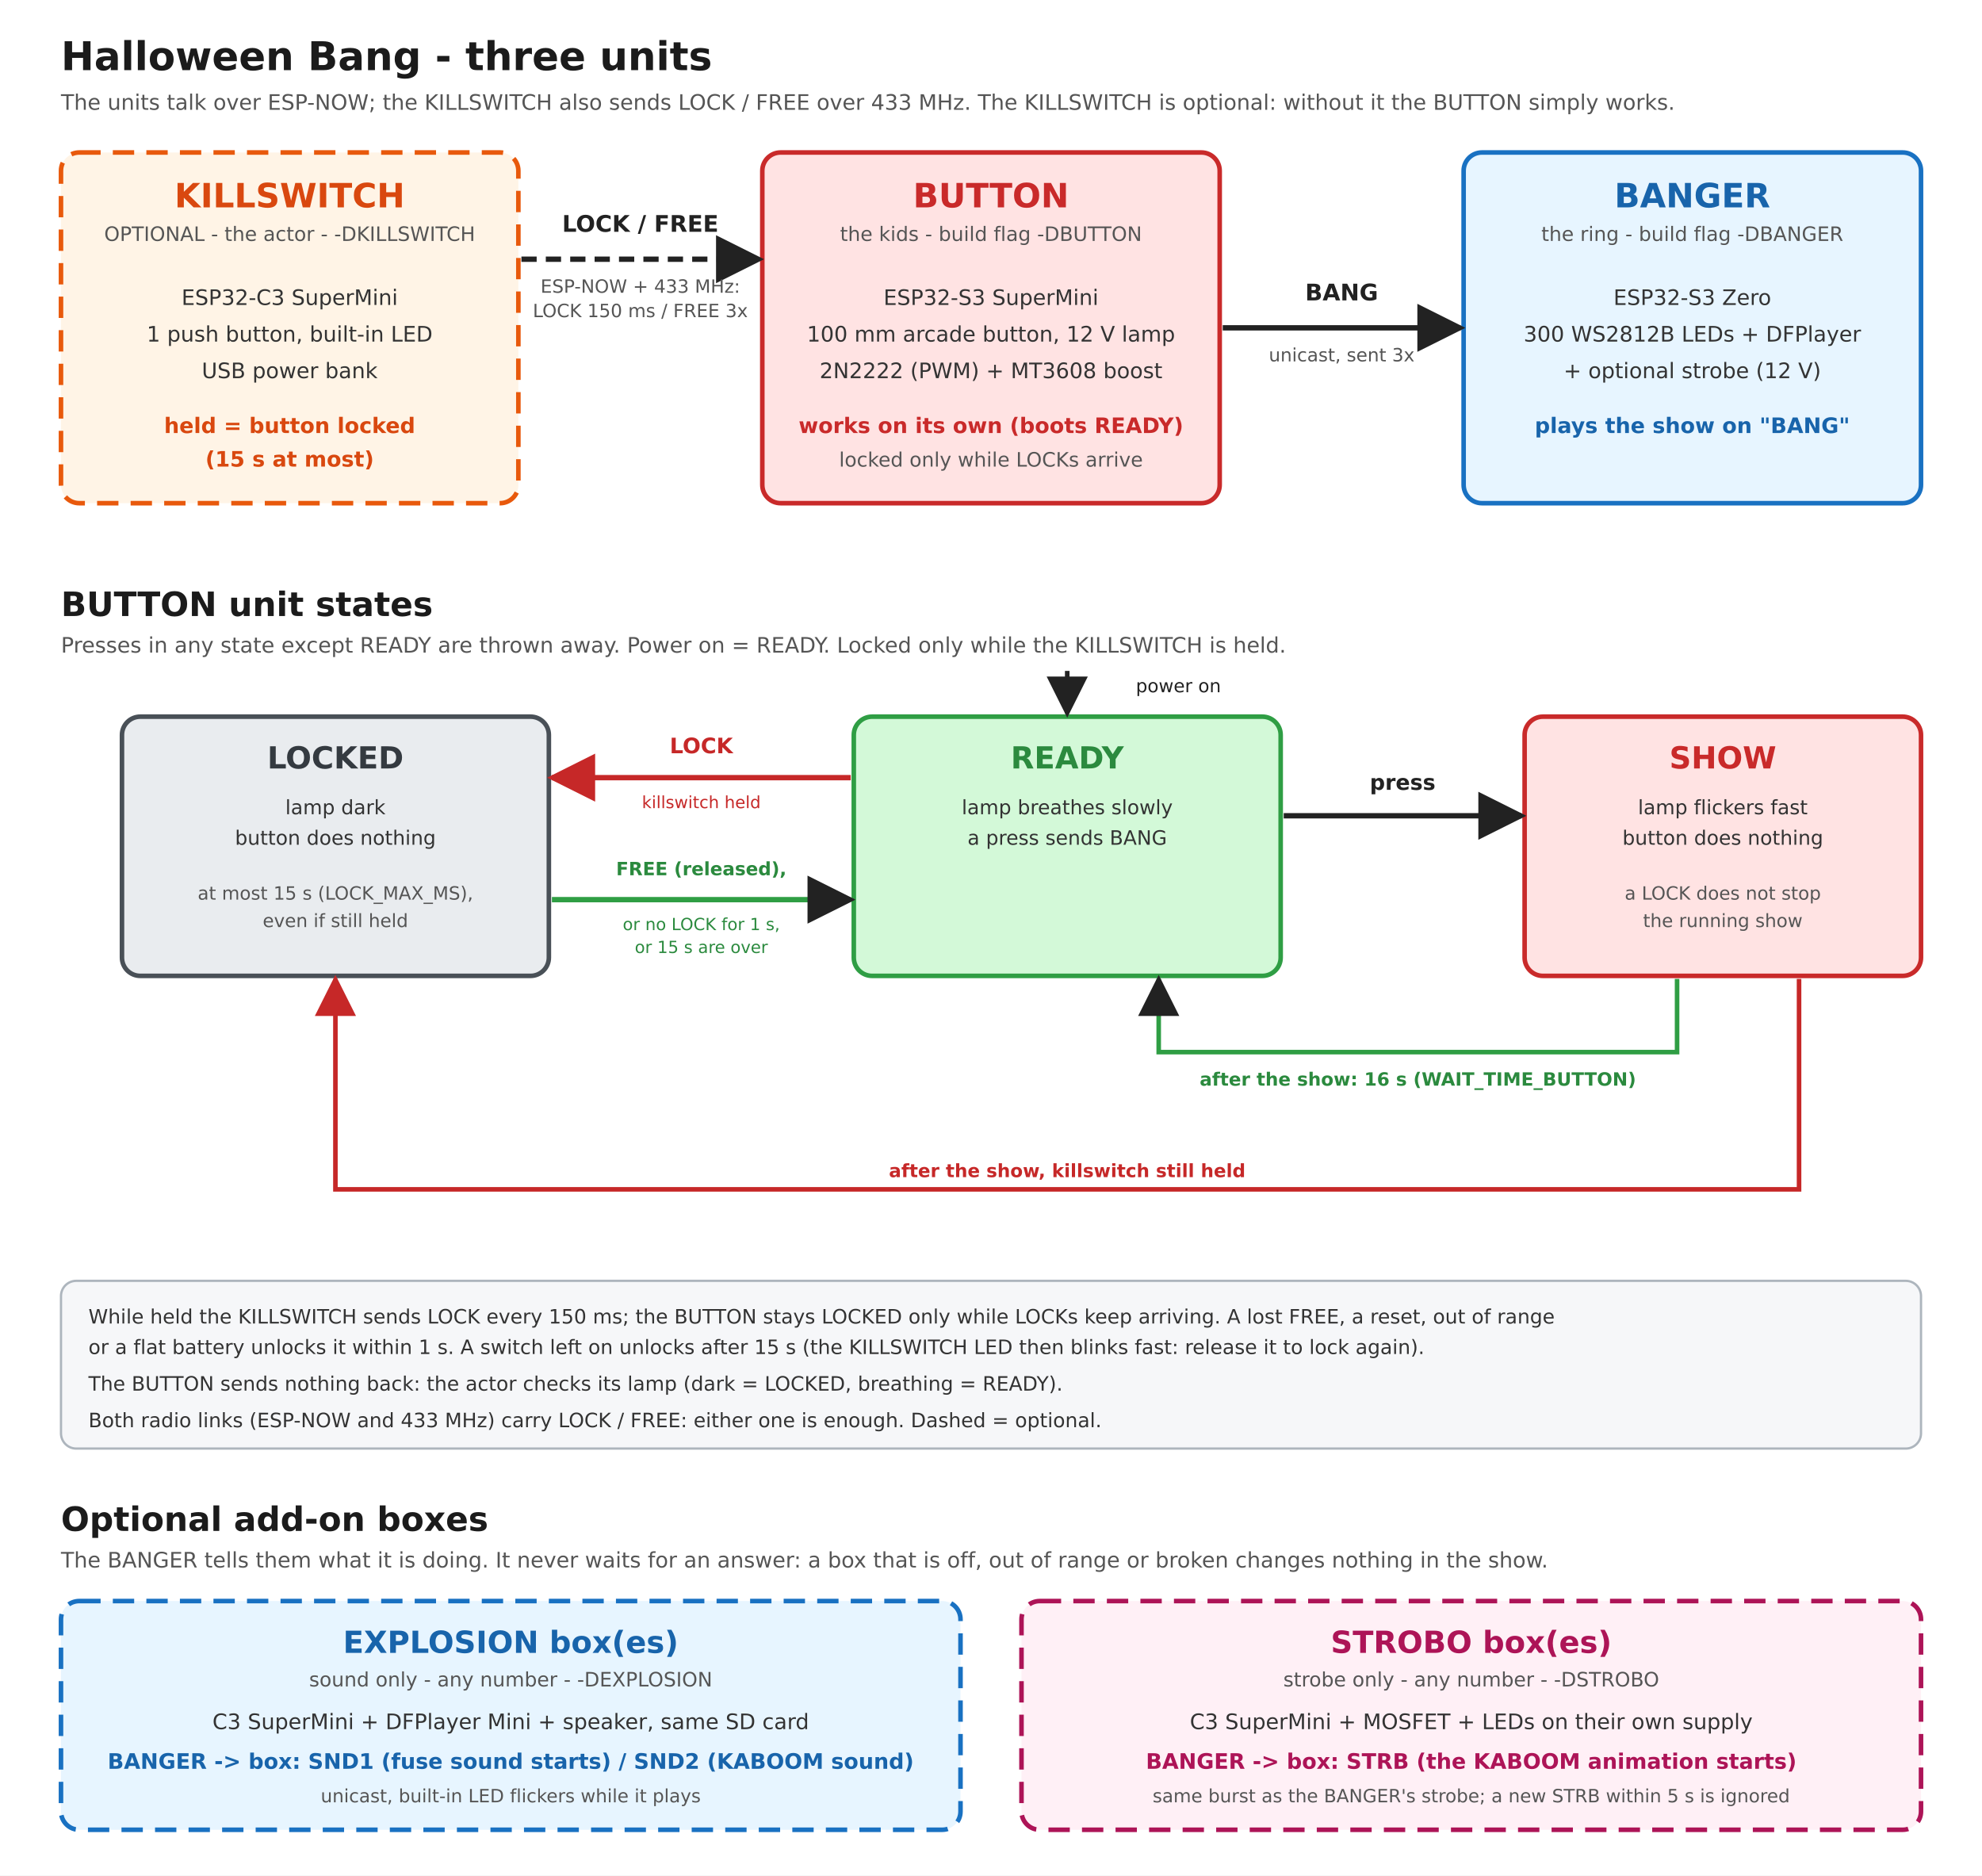
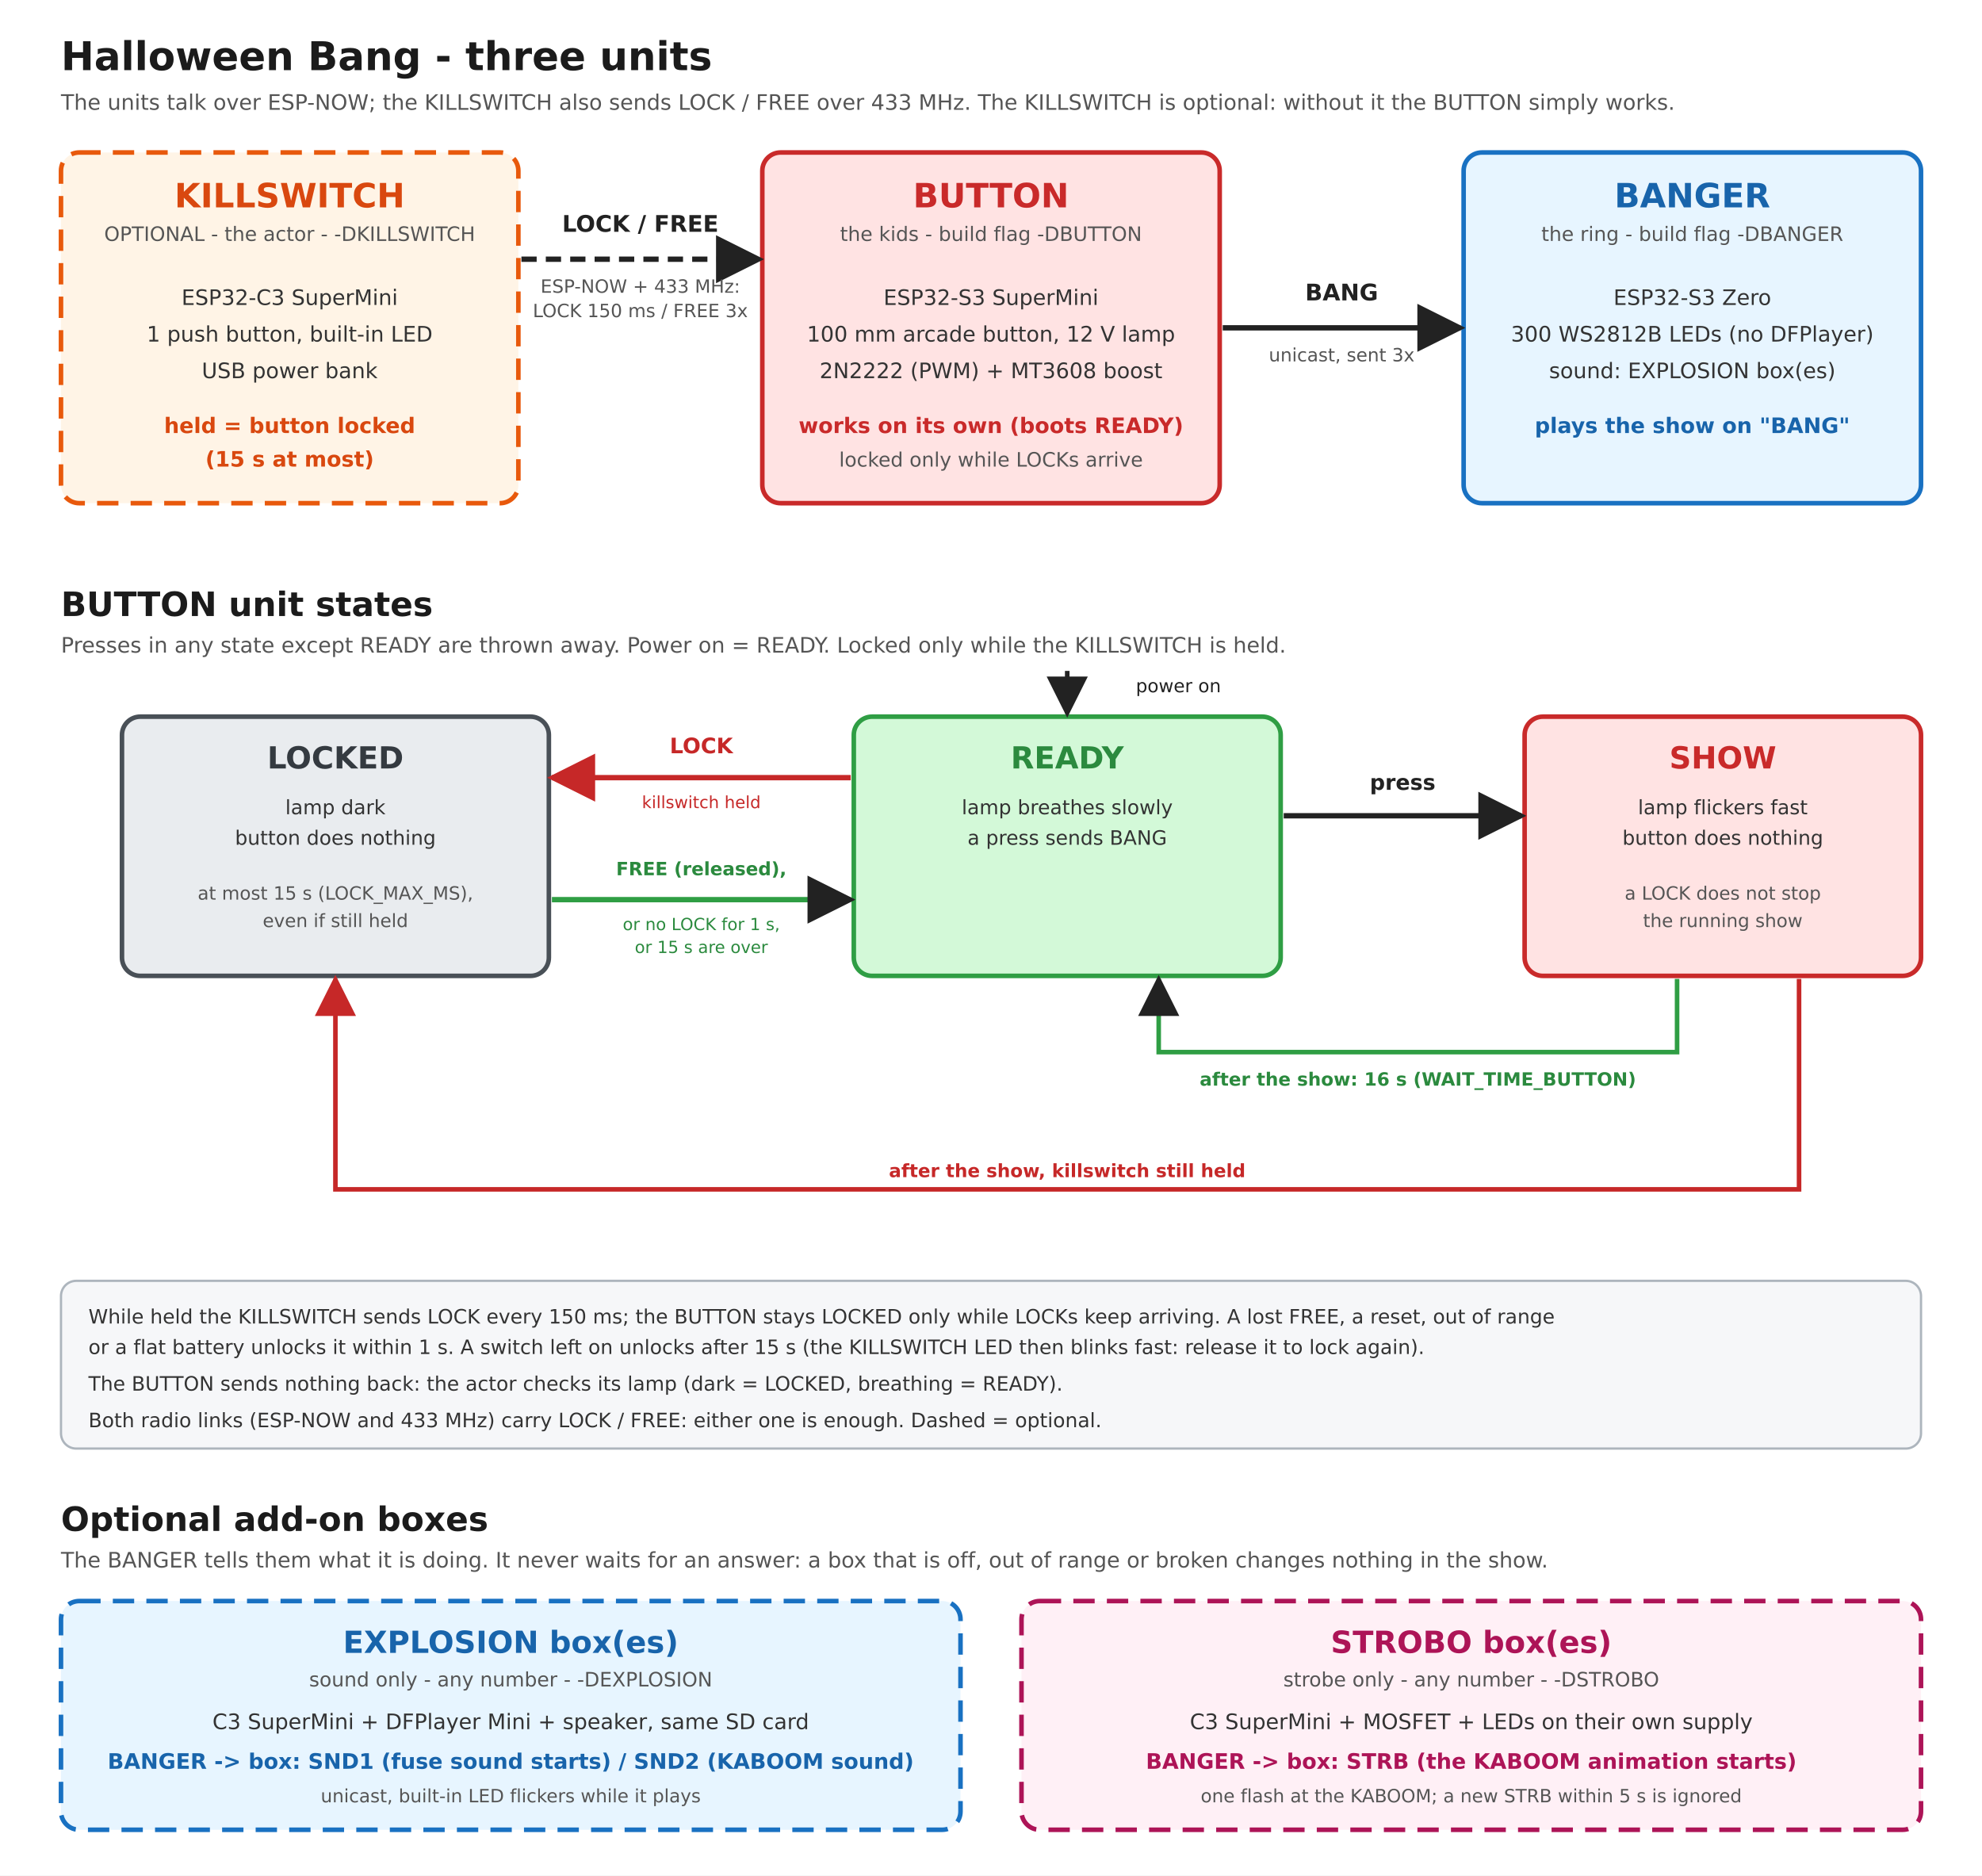
<svg xmlns="http://www.w3.org/2000/svg" viewBox="0 0 1300 1230" width="1300" height="1230" font-family="DejaVu Sans, Helvetica, Arial, sans-serif">
  <defs>
    <marker id="arr" viewBox="0 0 10 10" refX="9" refY="5" markerWidth="9" markerHeight="9" orient="auto-start-reverse">
      <path d="M0,0 L10,5 L0,10 z" fill="#222" />
    </marker>
    <marker id="arrr" viewBox="0 0 10 10" refX="9" refY="5" markerWidth="9" markerHeight="9" orient="auto-start-reverse">
      <path d="M0,0 L10,5 L0,10 z" fill="#c62828" />
    </marker>
  </defs>
  <rect width="1300" height="1230" fill="#ffffff" />
  <text x="40" y="46" font-size="26" font-weight="bold" fill="#1b1b1b">Halloween Bang - three units</text>
  <text x="40" y="72" font-size="14" fill="#555">The units talk over ESP-NOW; the KILLSWITCH also sends LOCK / FREE over 433 MHz. The KILLSWITCH is optional: without it the BUTTON simply works.</text>
  <rect x="40" y="100" width="300" height="230" rx="12" fill="#fff4e6" stroke="#e8590c" stroke-width="3" stroke-dasharray="14 8" />
  <text x="190" y="136" font-size="22" font-weight="bold" fill="#d9480f" text-anchor="middle">KILLSWITCH</text>
  <text x="190" y="158" font-size="13" fill="#555" text-anchor="middle">OPTIONAL  -  the actor  -  -DKILLSWITCH</text>
  <text x="190" y="200" font-size="14" fill="#333" text-anchor="middle">ESP32-C3 SuperMini</text>
  <text x="190" y="224" font-size="14" fill="#333" text-anchor="middle">1 push button, built-in LED</text>
  <text x="190" y="248" font-size="14" fill="#333" text-anchor="middle">USB power bank</text>
  <text x="190" y="284" font-size="14" font-weight="bold" fill="#d9480f" text-anchor="middle">held = button locked</text>
  <text x="190" y="306" font-size="14" font-weight="bold" fill="#d9480f" text-anchor="middle">(15 s at most)</text>
  <rect x="500" y="100" width="300" height="230" rx="12" fill="#ffe3e3" stroke="#c92a2a" stroke-width="3" />
  <text x="650" y="136" font-size="22" font-weight="bold" fill="#c92a2a" text-anchor="middle">BUTTON</text>
  <text x="650" y="158" font-size="13" fill="#555" text-anchor="middle">the kids  -  build flag -DBUTTON</text>
  <text x="650" y="200" font-size="14" fill="#333" text-anchor="middle">ESP32-S3 SuperMini</text>
  <text x="650" y="224" font-size="14" fill="#333" text-anchor="middle">100 mm arcade button, 12 V lamp</text>
  <text x="650" y="248" font-size="14" fill="#333" text-anchor="middle">2N2222 (PWM) + MT3608 boost</text>
  <text x="650" y="284" font-size="14" font-weight="bold" fill="#c92a2a" text-anchor="middle">works on its own (boots READY)</text>
  <text x="650" y="306" font-size="13" fill="#555" text-anchor="middle">locked only while LOCKs arrive</text>
  <rect x="960" y="100" width="300" height="230" rx="12" fill="#e7f5ff" stroke="#1971c2" stroke-width="3" />
  <text x="1110" y="136" font-size="22" font-weight="bold" fill="#1864ab" text-anchor="middle">BANGER</text>
  <text x="1110" y="158" font-size="13" fill="#555" text-anchor="middle">the ring  -  build flag -DBANGER</text>
  <text x="1110" y="200" font-size="14" fill="#333" text-anchor="middle">ESP32-S3 Zero</text>
-   <text x="1110" y="224" font-size="14" fill="#333" text-anchor="middle">300 WS2812B LEDs + DFPlayer</text>
-   <text x="1110" y="248" font-size="14" fill="#333" text-anchor="middle">+ optional strobe (12 V)</text>
+   <text x="1110" y="224" font-size="14" fill="#333" text-anchor="middle">300 WS2812B LEDs (no DFPlayer)</text>
+   <text x="1110" y="248" font-size="14" fill="#333" text-anchor="middle">sound: EXPLOSION box(es)</text>
  <text x="1110" y="284" font-size="14" font-weight="bold" fill="#1864ab" text-anchor="middle">plays the show on "BANG"</text>
  <line x1="342" y1="170" x2="498" y2="170" stroke="#222" stroke-width="3.5" stroke-dasharray="10 6" marker-end="url(#arr)" />
  <text x="420" y="152" font-size="15" font-weight="bold" fill="#222" text-anchor="middle">LOCK / FREE</text>
  <text x="420" y="192" font-size="12" fill="#555" text-anchor="middle">ESP-NOW + 433 MHz:</text>
  <text x="420" y="208" font-size="12" fill="#555" text-anchor="middle">LOCK 150 ms / FREE 3x</text>
  <line x1="802" y1="215" x2="958" y2="215" stroke="#222" stroke-width="3.5" marker-end="url(#arr)" />
  <text x="880" y="197" font-size="15" font-weight="bold" fill="#222" text-anchor="middle">BANG</text>
  <text x="880" y="237" font-size="12" fill="#555" text-anchor="middle">unicast, sent 3x</text>
  <text x="40" y="404" font-size="22" font-weight="bold" fill="#1b1b1b">BUTTON unit states</text>
  <text x="40" y="428" font-size="14" fill="#555">Presses in any state except READY are thrown away. Power on = READY. Locked only while the KILLSWITCH is held.</text>
  <rect x="80" y="470" width="280" height="170" rx="12" fill="#e9ecef" stroke="#495057" stroke-width="3" />
  <text x="220" y="504" font-size="20" font-weight="bold" fill="#343a40" text-anchor="middle">LOCKED</text>
  <text x="220" y="534" font-size="13" fill="#333" text-anchor="middle">lamp dark</text>
  <text x="220" y="554" font-size="13" fill="#333" text-anchor="middle">button does nothing</text>
  <text x="220" y="590" font-size="12" fill="#555" text-anchor="middle">at most 15 s (LOCK_MAX_MS),</text>
  <text x="220" y="608" font-size="12" fill="#555" text-anchor="middle">even if still held</text>
  <rect x="560" y="470" width="280" height="170" rx="12" fill="#d3f9d8" stroke="#2f9e44" stroke-width="3" />
  <text x="700" y="504" font-size="20" font-weight="bold" fill="#2b8a3e" text-anchor="middle">READY</text>
  <text x="700" y="534" font-size="13" fill="#333" text-anchor="middle">lamp breathes slowly</text>
  <text x="700" y="554" font-size="13" fill="#333" text-anchor="middle">a press sends BANG</text>
  <line x1="700" y1="440" x2="700" y2="468" stroke="#222" stroke-width="3" marker-end="url(#arr)" />
  <text x="745" y="454" font-size="12" fill="#222">power on</text>
  <rect x="1000" y="470" width="260" height="170" rx="12" fill="#ffe3e3" stroke="#c92a2a" stroke-width="3" />
  <text x="1130" y="504" font-size="20" font-weight="bold" fill="#c92a2a" text-anchor="middle">SHOW</text>
  <text x="1130" y="534" font-size="13" fill="#333" text-anchor="middle">lamp flickers fast</text>
  <text x="1130" y="554" font-size="13" fill="#333" text-anchor="middle">button does nothing</text>
  <text x="1130" y="590" font-size="12" fill="#555" text-anchor="middle">a LOCK does not stop</text>
  <text x="1130" y="608" font-size="12" fill="#555" text-anchor="middle">the running show</text>
  <line x1="558" y1="510" x2="362" y2="510" stroke="#c62828" stroke-width="3.5" marker-end="url(#arrr)" />
  <text x="460" y="494" font-size="14" font-weight="bold" fill="#c62828" text-anchor="middle">LOCK</text>
  <text x="460" y="530" font-size="11" fill="#c62828" text-anchor="middle">killswitch held</text>
  <line x1="362" y1="590" x2="558" y2="590" stroke="#2f9e44" stroke-width="3.5" marker-end="url(#arr)" />
  <text x="460" y="574" font-size="12" font-weight="bold" fill="#2b8a3e" text-anchor="middle">FREE (released),</text>
  <text x="460" y="610" font-size="11" fill="#2b8a3e" text-anchor="middle">or no LOCK for 1 s,</text>
  <text x="460" y="625" font-size="11" fill="#2b8a3e" text-anchor="middle">or 15 s are over</text>
  <line x1="842" y1="535" x2="998" y2="535" stroke="#222" stroke-width="3.5" marker-end="url(#arr)" />
  <text x="920" y="518" font-size="14" font-weight="bold" fill="#222" text-anchor="middle">press</text>
  <polyline points="1100,642 1100,690 760,690 760,642" fill="none" stroke="#2f9e44" stroke-width="3" marker-end="url(#arr)" />
  <text x="930" y="712" font-size="12" font-weight="bold" fill="#2b8a3e" text-anchor="middle">after the show: 16 s (WAIT_TIME_BUTTON)</text>
  <polyline points="1180,642 1180,780 220,780 220,642" fill="none" stroke="#c62828" stroke-width="3" marker-end="url(#arrr)" />
  <text x="700" y="772" font-size="12" font-weight="bold" fill="#c62828" text-anchor="middle">after the show, killswitch still held</text>
  <rect x="40" y="840" width="1220" height="110" rx="10" fill="#f6f7f9" stroke="#adb5bd" stroke-width="1.5" />
  <text x="58" y="868" font-size="13" fill="#333">While held the KILLSWITCH sends LOCK every 150 ms; the BUTTON stays LOCKED only while LOCKs keep arriving. A lost FREE, a reset, out of range</text>
  <text x="58" y="888" font-size="13" fill="#333">or a flat battery unlocks it within 1 s. A switch left on unlocks after 15 s (the KILLSWITCH LED then blinks fast: release it to lock again).</text>
  <text x="58" y="912" font-size="13" fill="#333">The BUTTON sends nothing back: the actor checks its lamp (dark = LOCKED, breathing = READY).</text>
  <text x="58" y="936" font-size="13" fill="#333">Both radio links (ESP-NOW and 433 MHz) carry LOCK / FREE: either one is enough. Dashed = optional.</text>
  <text x="40" y="1004" font-size="22" font-weight="bold" fill="#1b1b1b">Optional add-on boxes</text>
  <text x="40" y="1028" font-size="14" fill="#555">The BANGER tells them what it is doing. It never waits for an answer: a box that is off, out of range or broken changes nothing in the show.</text>
  <rect x="40" y="1050" width="590" height="150" rx="12" fill="#e7f5ff" stroke="#1971c2" stroke-width="3" stroke-dasharray="14 8" />
  <text x="335" y="1084" font-size="20" font-weight="bold" fill="#1864ab" text-anchor="middle">EXPLOSION box(es)</text>
  <text x="335" y="1106" font-size="13" fill="#555" text-anchor="middle">sound only  -  any number  -  -DEXPLOSION</text>
  <text x="335" y="1134" font-size="14" fill="#333" text-anchor="middle">C3 SuperMini + DFPlayer Mini + speaker, same SD card</text>
  <text x="335" y="1160" font-size="14" font-weight="bold" fill="#1864ab" text-anchor="middle">BANGER -&gt; box:  SND1 (fuse sound starts)  /  SND2 (KABOOM sound)</text>
  <text x="335" y="1182" font-size="12" fill="#555" text-anchor="middle">unicast, built-in LED flickers while it plays</text>
  <rect x="670" y="1050" width="590" height="150" rx="12" fill="#fff0f6" stroke="#ad1457" stroke-width="3" stroke-dasharray="14 8" />
  <text x="965" y="1084" font-size="20" font-weight="bold" fill="#ad1457" text-anchor="middle">STROBO box(es)</text>
  <text x="965" y="1106" font-size="13" fill="#555" text-anchor="middle">strobe only  -  any number  -  -DSTROBO</text>
  <text x="965" y="1134" font-size="14" fill="#333" text-anchor="middle">C3 SuperMini + MOSFET + LEDs on their own supply</text>
  <text x="965" y="1160" font-size="14" font-weight="bold" fill="#ad1457" text-anchor="middle">BANGER -&gt; box:  STRB (the KABOOM animation starts)</text>
-   <text x="965" y="1182" font-size="12" fill="#555" text-anchor="middle">same burst as the BANGER's strobe; a new STRB within 5 s is ignored</text>
+   <text x="965" y="1182" font-size="12" fill="#555" text-anchor="middle">one flash at the KABOOM; a new STRB within 5 s is ignored</text>
</svg>
